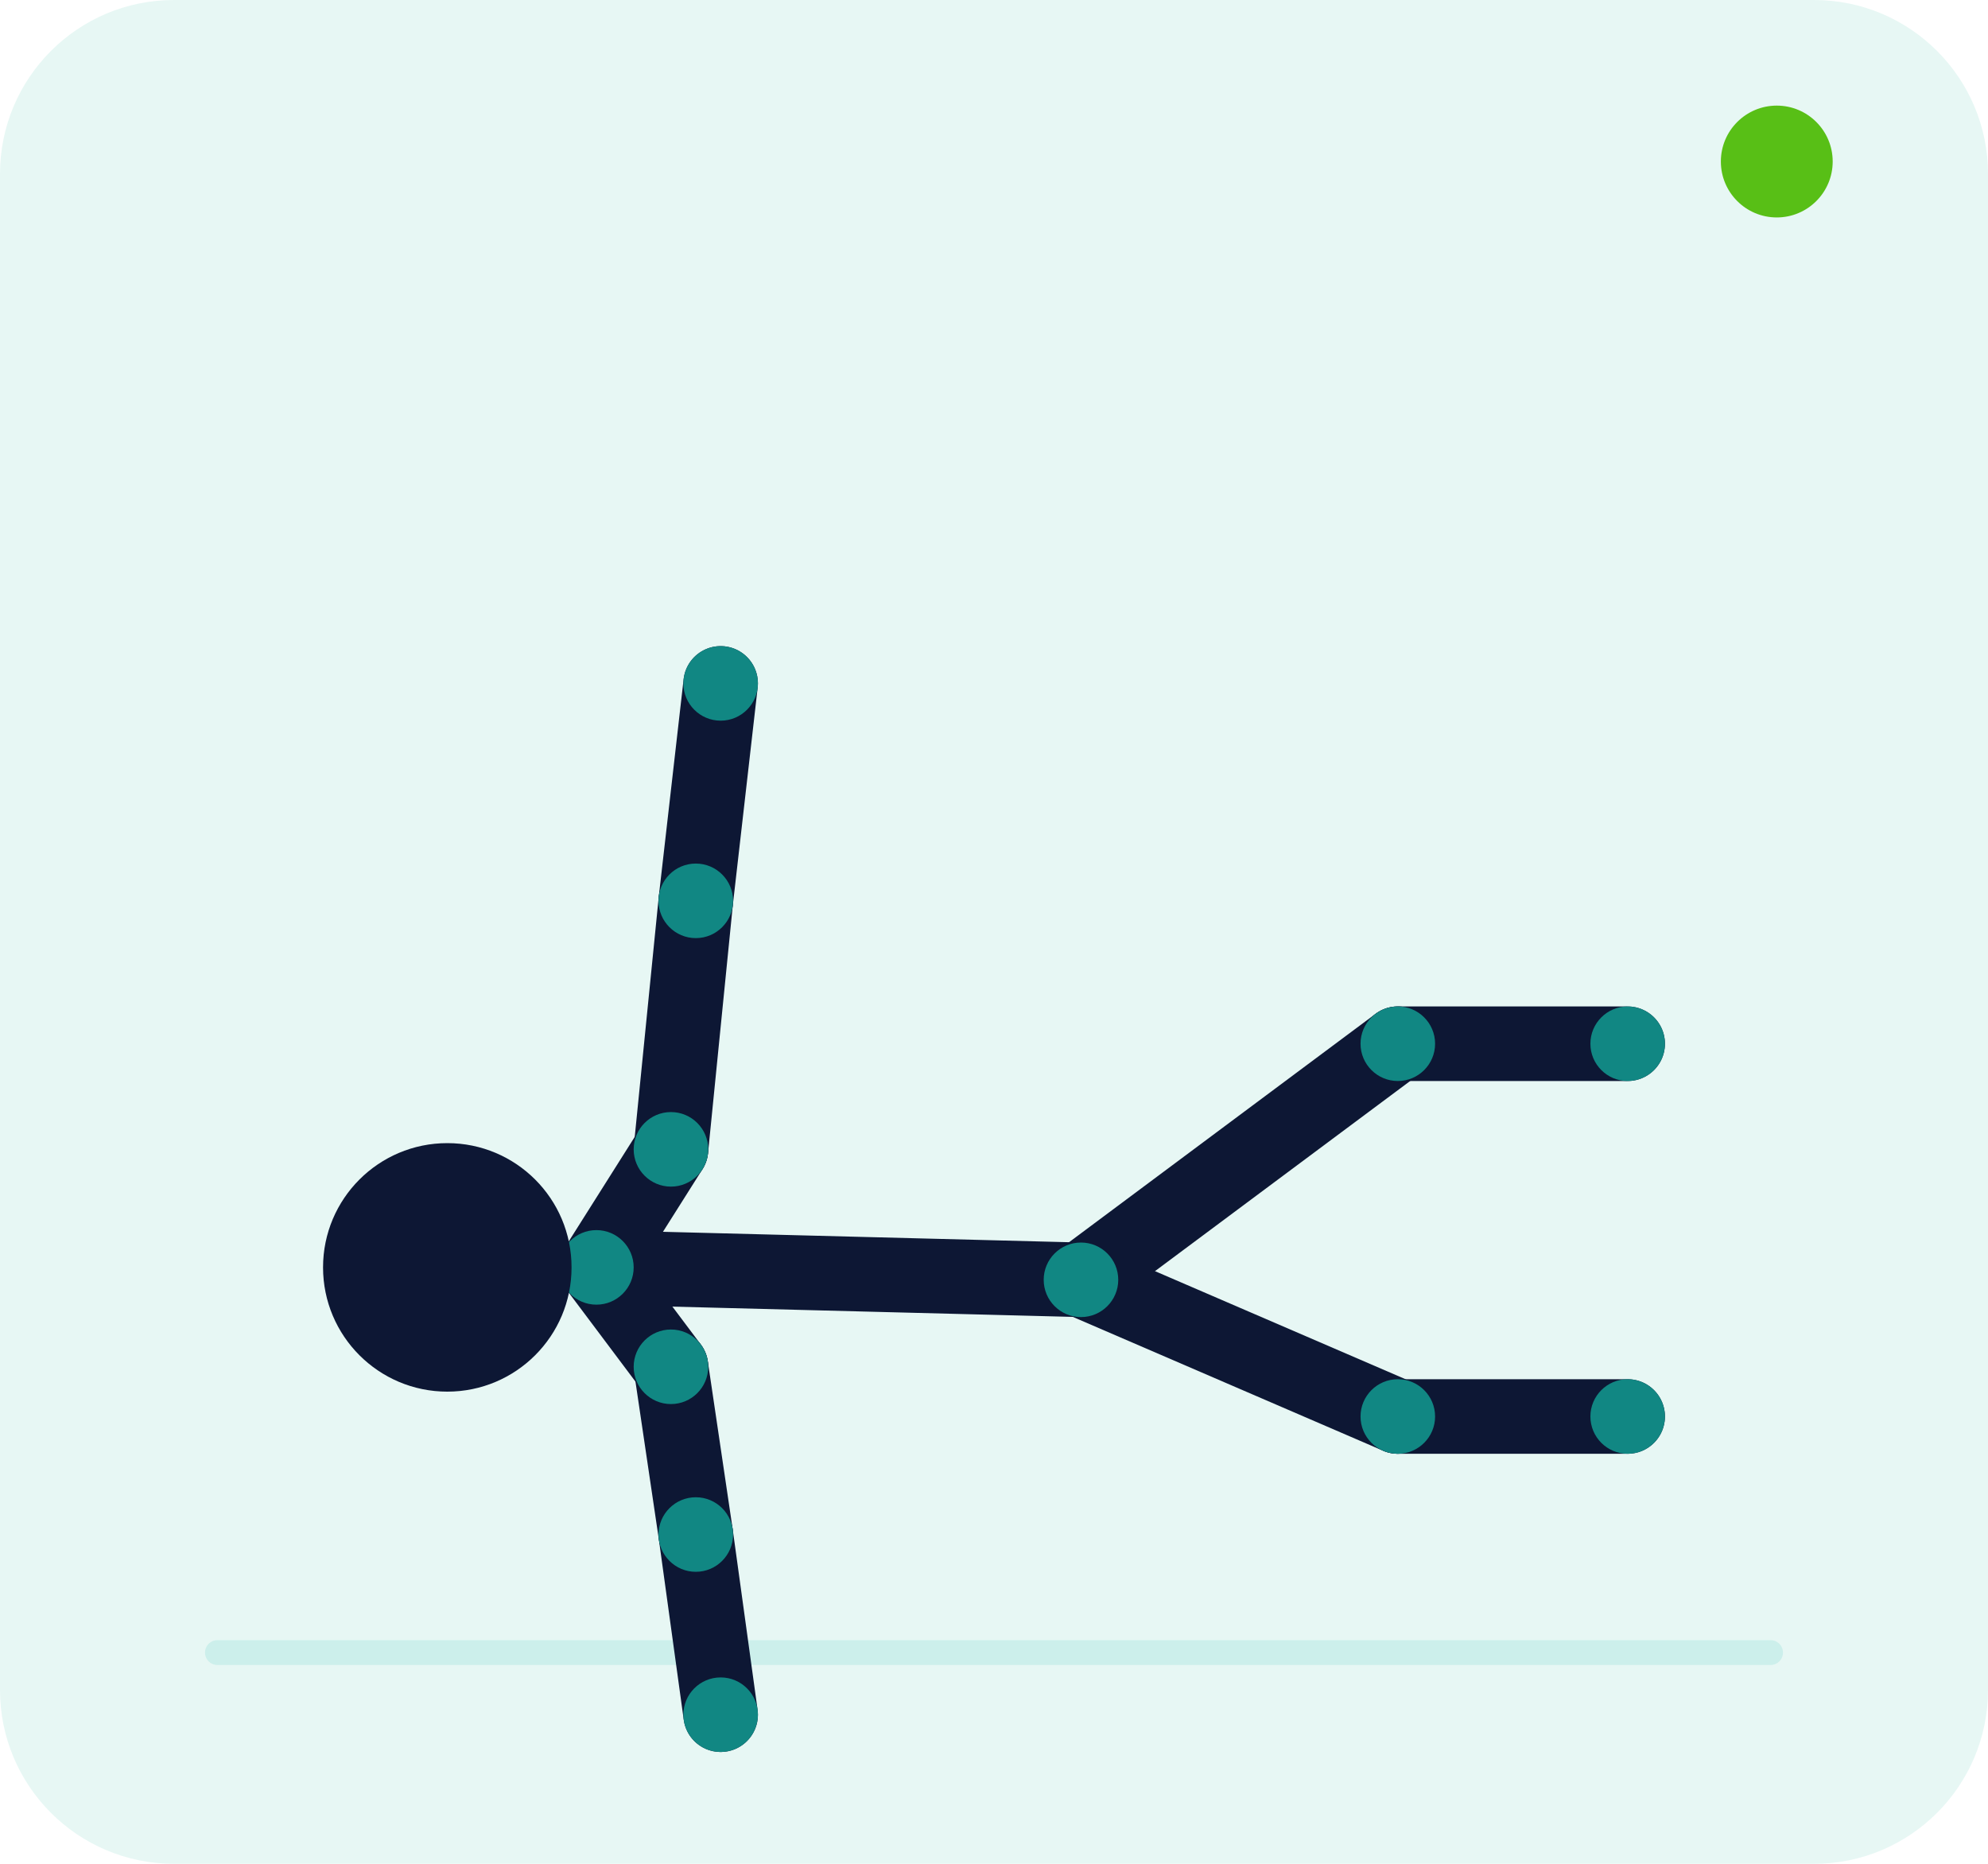
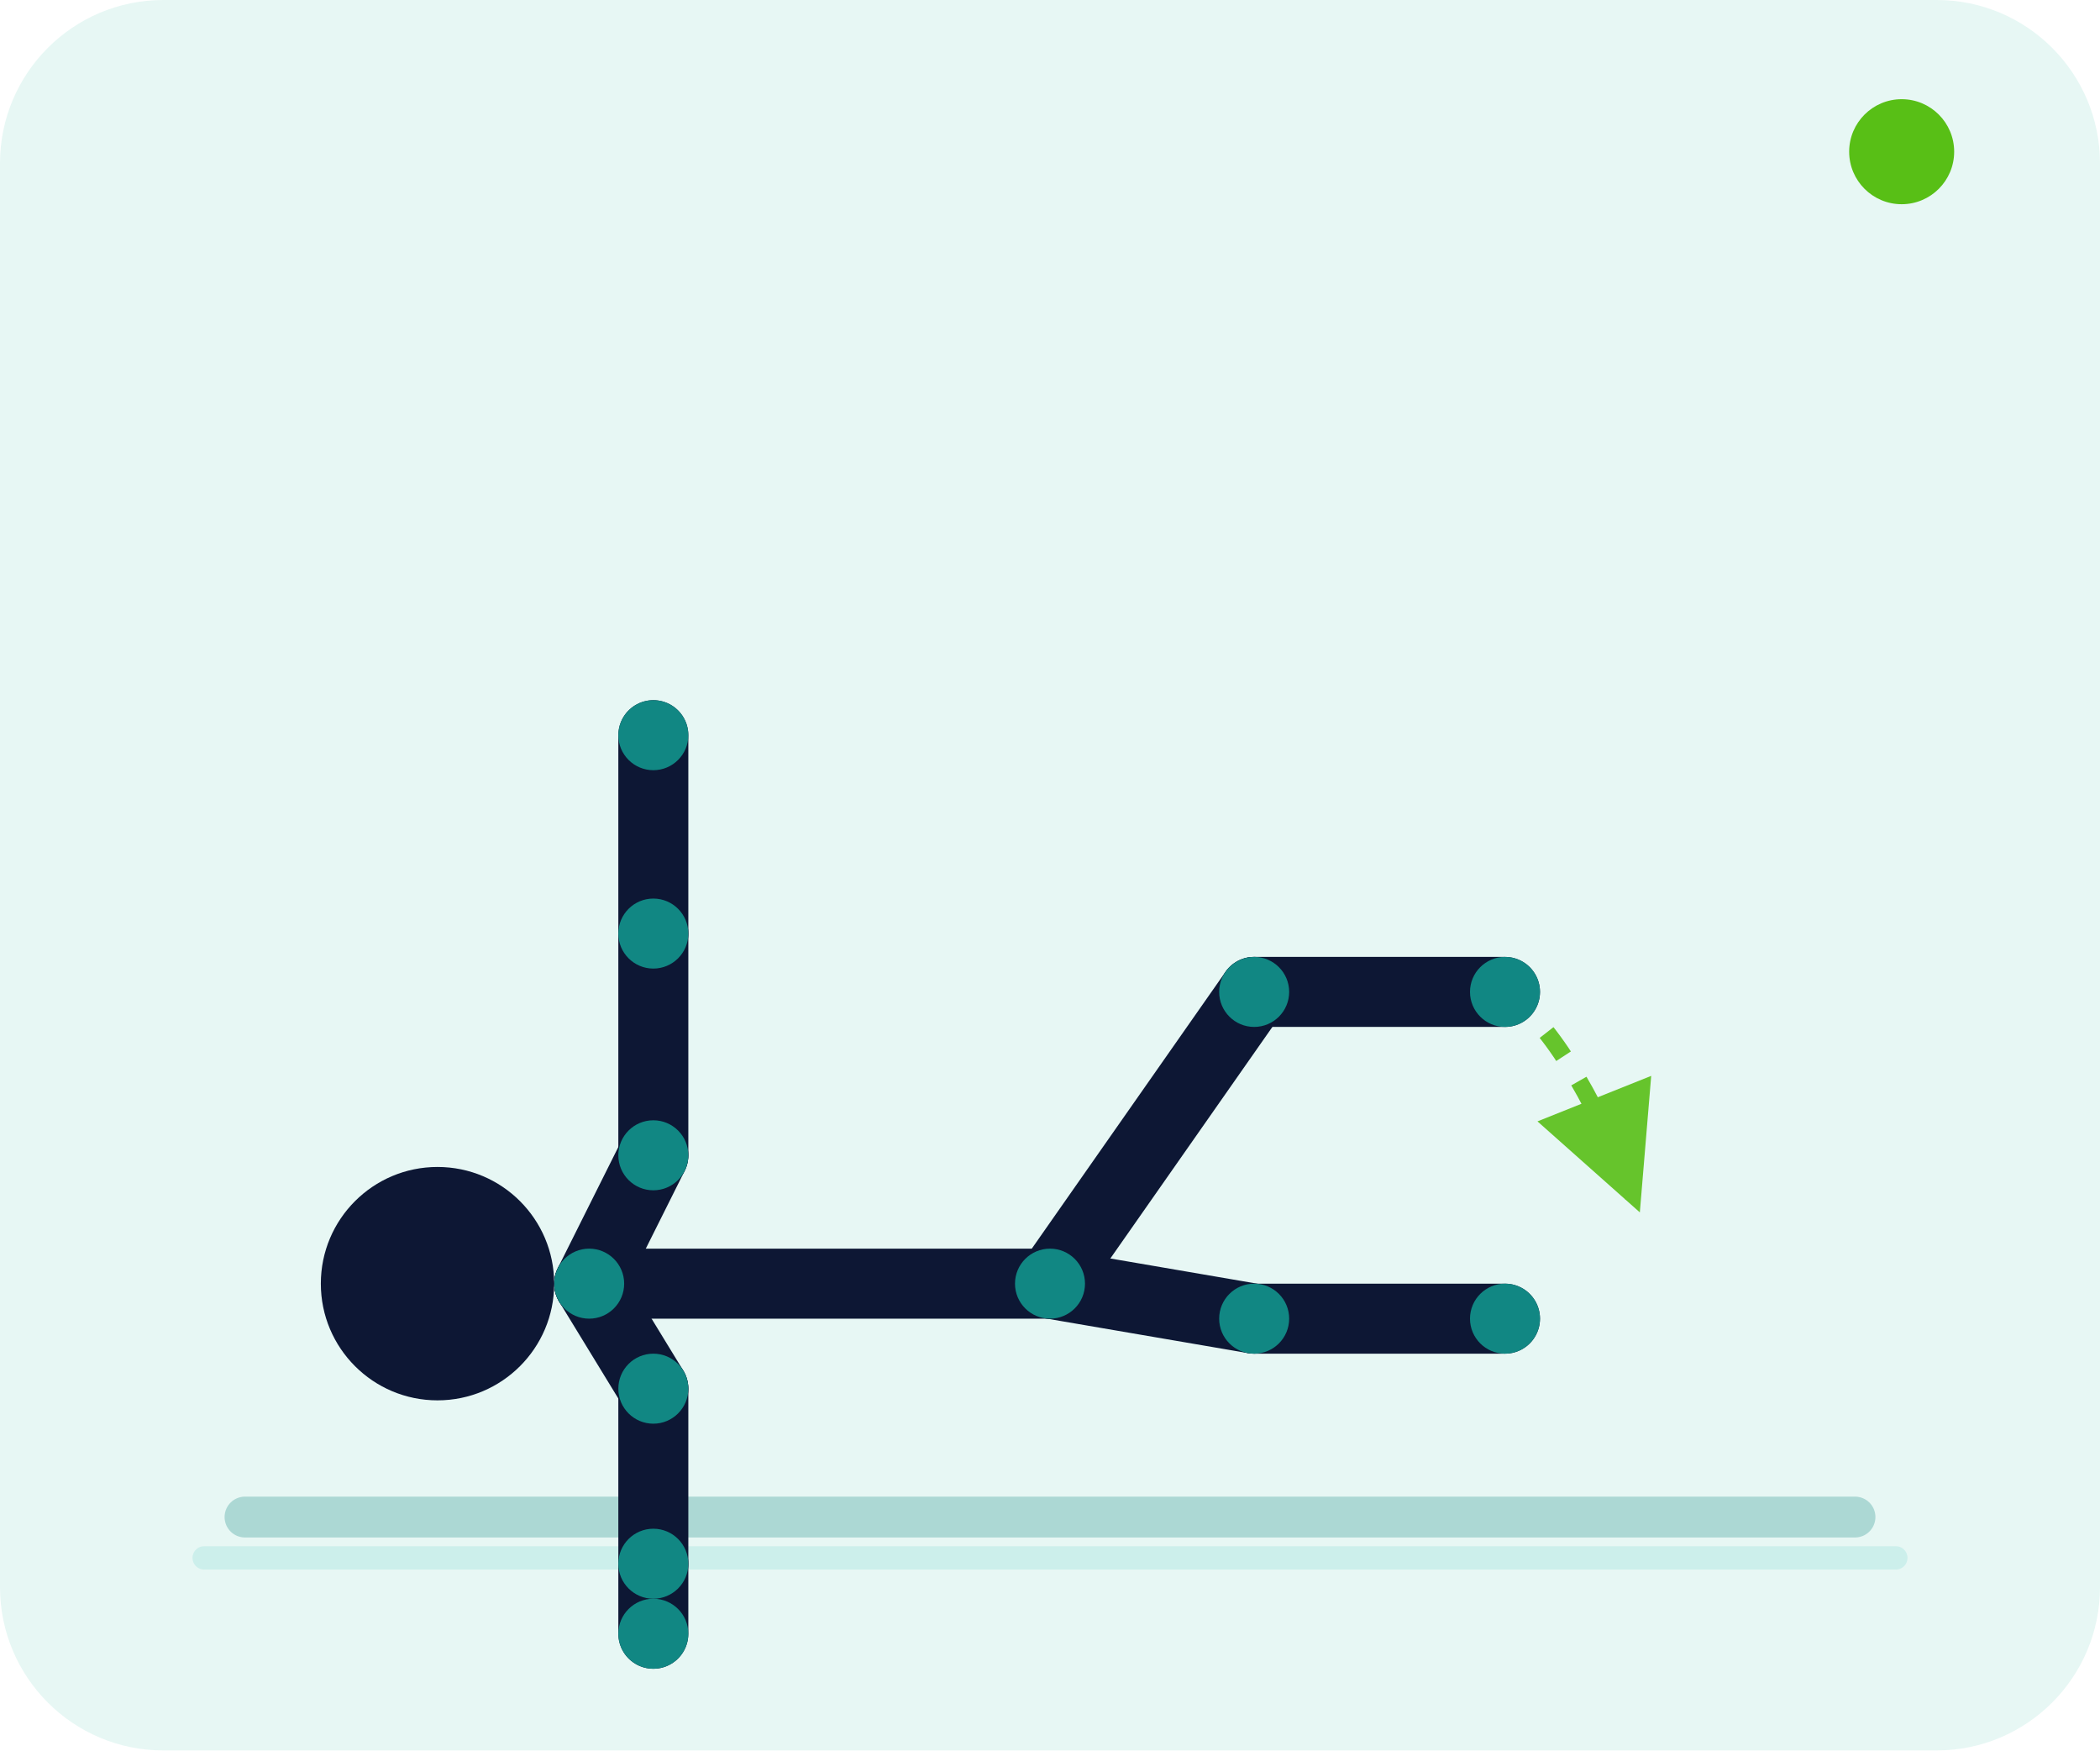
- <svg xmlns="http://www.w3.org/2000/svg" viewBox="0 0 320 300" role="img" aria-labelledby="title desc">
-   <rect width="320" height="300" rx="28" fill="#e7f7f4" />
-   <path d="M35 266h250" stroke="#ccefeb" stroke-width="4" stroke-linecap="round" />
+ <svg xmlns="http://www.w3.org/2000/svg" viewBox="0 0 360 300" role="img" aria-labelledby="title desc">
+   <defs>
+     <marker id="arrow" markerWidth="7" markerHeight="7" refX="6" refY="3.5" orient="auto">
+       <path d="M0 0L7 3.5L0 7z" fill="#58bf16" />
+     </marker>
+   </defs>
+   <rect width="360" height="300" rx="28" fill="#e7f7f4" />
+   <path d="M35 267h290" stroke="#ccefeb" stroke-width="4" stroke-linecap="round" />
+   <path d="M258 170 Q269 177.5 280 205" fill="none" stroke="#58bf16" stroke-width="3" stroke-dasharray="5 5" marker-end="url(#arrow)" opacity=".9" />
+   <path d="M42 260h276" stroke="#118783" stroke-width="7" stroke-linecap="round" opacity=".28" />
  <g>
-     <line x1="96" y1="204" x2="108" y2="185" stroke="#0d1734" stroke-width="12" stroke-linecap="round">
-       <animate attributeName="x1" values="96;96;96" dur="2.4s" repeatCount="indefinite" keyTimes="0;.5;1" calcMode="spline" keySplines=".4 0 .2 1;.4 0 .2 1" />
-       <animate attributeName="y1" values="204;204;204" dur="2.4s" repeatCount="indefinite" keyTimes="0;.5;1" calcMode="spline" keySplines=".4 0 .2 1;.4 0 .2 1" />
-       <animate attributeName="x2" values="108;108;108" dur="2.4s" repeatCount="indefinite" keyTimes="0;.5;1" calcMode="spline" keySplines=".4 0 .2 1;.4 0 .2 1" />
-       <animate attributeName="y2" values="185;185;185" dur="2.4s" repeatCount="indefinite" keyTimes="0;.5;1" calcMode="spline" keySplines=".4 0 .2 1;.4 0 .2 1" />
+     <line x1="101" y1="220" x2="112" y2="198" stroke="#0d1734" stroke-width="12" stroke-linecap="round">
+       <animate attributeName="x1" values="101;101;101" dur="2.8s" repeatCount="indefinite" keyTimes="0;.5;1" calcMode="spline" keySplines=".4 0 .2 1;.4 0 .2 1" />
+       <animate attributeName="y1" values="220;220;220" dur="2.8s" repeatCount="indefinite" keyTimes="0;.5;1" calcMode="spline" keySplines=".4 0 .2 1;.4 0 .2 1" />
+       <animate attributeName="x2" values="112;112;112" dur="2.8s" repeatCount="indefinite" keyTimes="0;.5;1" calcMode="spline" keySplines=".4 0 .2 1;.4 0 .2 1" />
+       <animate attributeName="y2" values="198;198;198" dur="2.8s" repeatCount="indefinite" keyTimes="0;.5;1" calcMode="spline" keySplines=".4 0 .2 1;.4 0 .2 1" />
    </line>
-     <line x1="96" y1="204" x2="108" y2="220" stroke="#0d1734" stroke-width="12" stroke-linecap="round">
-       <animate attributeName="x1" values="96;96;96" dur="2.4s" repeatCount="indefinite" keyTimes="0;.5;1" calcMode="spline" keySplines=".4 0 .2 1;.4 0 .2 1" />
-       <animate attributeName="y1" values="204;204;204" dur="2.4s" repeatCount="indefinite" keyTimes="0;.5;1" calcMode="spline" keySplines=".4 0 .2 1;.4 0 .2 1" />
-       <animate attributeName="x2" values="108;108;108" dur="2.4s" repeatCount="indefinite" keyTimes="0;.5;1" calcMode="spline" keySplines=".4 0 .2 1;.4 0 .2 1" />
-       <animate attributeName="y2" values="220;220;220" dur="2.4s" repeatCount="indefinite" keyTimes="0;.5;1" calcMode="spline" keySplines=".4 0 .2 1;.4 0 .2 1" />
+     <line x1="101" y1="220" x2="112" y2="238" stroke="#0d1734" stroke-width="12" stroke-linecap="round">
+       <animate attributeName="x1" values="101;101;101" dur="2.8s" repeatCount="indefinite" keyTimes="0;.5;1" calcMode="spline" keySplines=".4 0 .2 1;.4 0 .2 1" />
+       <animate attributeName="y1" values="220;220;220" dur="2.8s" repeatCount="indefinite" keyTimes="0;.5;1" calcMode="spline" keySplines=".4 0 .2 1;.4 0 .2 1" />
+       <animate attributeName="x2" values="112;112;112" dur="2.8s" repeatCount="indefinite" keyTimes="0;.5;1" calcMode="spline" keySplines=".4 0 .2 1;.4 0 .2 1" />
+       <animate attributeName="y2" values="238;238;238" dur="2.8s" repeatCount="indefinite" keyTimes="0;.5;1" calcMode="spline" keySplines=".4 0 .2 1;.4 0 .2 1" />
    </line>
-     <line x1="96" y1="204" x2="174" y2="206" stroke="#0d1734" stroke-width="12" stroke-linecap="round">
-       <animate attributeName="x1" values="96;96;96" dur="2.4s" repeatCount="indefinite" keyTimes="0;.5;1" calcMode="spline" keySplines=".4 0 .2 1;.4 0 .2 1" />
-       <animate attributeName="y1" values="204;204;204" dur="2.4s" repeatCount="indefinite" keyTimes="0;.5;1" calcMode="spline" keySplines=".4 0 .2 1;.4 0 .2 1" />
-       <animate attributeName="x2" values="174;174;174" dur="2.4s" repeatCount="indefinite" keyTimes="0;.5;1" calcMode="spline" keySplines=".4 0 .2 1;.4 0 .2 1" />
-       <animate attributeName="y2" values="206;206;206" dur="2.4s" repeatCount="indefinite" keyTimes="0;.5;1" calcMode="spline" keySplines=".4 0 .2 1;.4 0 .2 1" />
+     <line x1="101" y1="220" x2="180" y2="220" stroke="#0d1734" stroke-width="12" stroke-linecap="round">
+       <animate attributeName="x1" values="101;101;101" dur="2.8s" repeatCount="indefinite" keyTimes="0;.5;1" calcMode="spline" keySplines=".4 0 .2 1;.4 0 .2 1" />
+       <animate attributeName="y1" values="220;220;220" dur="2.8s" repeatCount="indefinite" keyTimes="0;.5;1" calcMode="spline" keySplines=".4 0 .2 1;.4 0 .2 1" />
+       <animate attributeName="x2" values="180;180;180" dur="2.8s" repeatCount="indefinite" keyTimes="0;.5;1" calcMode="spline" keySplines=".4 0 .2 1;.4 0 .2 1" />
+       <animate attributeName="y2" values="220;220;220" dur="2.8s" repeatCount="indefinite" keyTimes="0;.5;1" calcMode="spline" keySplines=".4 0 .2 1;.4 0 .2 1" />
    </line>
-     <line x1="108" y1="185" x2="112" y2="145" stroke="#0d1734" stroke-width="12" stroke-linecap="round">
-       <animate attributeName="x1" values="108;108;108" dur="2.4s" repeatCount="indefinite" keyTimes="0;.5;1" calcMode="spline" keySplines=".4 0 .2 1;.4 0 .2 1" />
-       <animate attributeName="y1" values="185;185;185" dur="2.4s" repeatCount="indefinite" keyTimes="0;.5;1" calcMode="spline" keySplines=".4 0 .2 1;.4 0 .2 1" />
-       <animate attributeName="x2" values="112;112;112" dur="2.4s" repeatCount="indefinite" keyTimes="0;.5;1" calcMode="spline" keySplines=".4 0 .2 1;.4 0 .2 1" />
-       <animate attributeName="y2" values="145;145;145" dur="2.4s" repeatCount="indefinite" keyTimes="0;.5;1" calcMode="spline" keySplines=".4 0 .2 1;.4 0 .2 1" />
+     <line x1="112" y1="198" x2="112" y2="160" stroke="#0d1734" stroke-width="12" stroke-linecap="round">
+       <animate attributeName="x1" values="112;112;112" dur="2.8s" repeatCount="indefinite" keyTimes="0;.5;1" calcMode="spline" keySplines=".4 0 .2 1;.4 0 .2 1" />
+       <animate attributeName="y1" values="198;198;198" dur="2.8s" repeatCount="indefinite" keyTimes="0;.5;1" calcMode="spline" keySplines=".4 0 .2 1;.4 0 .2 1" />
+       <animate attributeName="x2" values="112;112;112" dur="2.8s" repeatCount="indefinite" keyTimes="0;.5;1" calcMode="spline" keySplines=".4 0 .2 1;.4 0 .2 1" />
+       <animate attributeName="y2" values="160;160;160" dur="2.8s" repeatCount="indefinite" keyTimes="0;.5;1" calcMode="spline" keySplines=".4 0 .2 1;.4 0 .2 1" />
    </line>
-     <line x1="112" y1="145" x2="116" y2="110" stroke="#0d1734" stroke-width="12" stroke-linecap="round">
-       <animate attributeName="x1" values="112;112;112" dur="2.4s" repeatCount="indefinite" keyTimes="0;.5;1" calcMode="spline" keySplines=".4 0 .2 1;.4 0 .2 1" />
-       <animate attributeName="y1" values="145;145;145" dur="2.4s" repeatCount="indefinite" keyTimes="0;.5;1" calcMode="spline" keySplines=".4 0 .2 1;.4 0 .2 1" />
-       <animate attributeName="x2" values="116;175;116" dur="2.4s" repeatCount="indefinite" keyTimes="0;.5;1" calcMode="spline" keySplines=".4 0 .2 1;.4 0 .2 1" />
-       <animate attributeName="y2" values="110;100;110" dur="2.4s" repeatCount="indefinite" keyTimes="0;.5;1" calcMode="spline" keySplines=".4 0 .2 1;.4 0 .2 1" />
+     <line x1="112" y1="160" x2="112" y2="126" stroke="#0d1734" stroke-width="12" stroke-linecap="round">
+       <animate attributeName="x1" values="112;112;112" dur="2.8s" repeatCount="indefinite" keyTimes="0;.5;1" calcMode="spline" keySplines=".4 0 .2 1;.4 0 .2 1" />
+       <animate attributeName="y1" values="160;160;160" dur="2.8s" repeatCount="indefinite" keyTimes="0;.5;1" calcMode="spline" keySplines=".4 0 .2 1;.4 0 .2 1" />
+       <animate attributeName="x2" values="112;112;112" dur="2.8s" repeatCount="indefinite" keyTimes="0;.5;1" calcMode="spline" keySplines=".4 0 .2 1;.4 0 .2 1" />
+       <animate attributeName="y2" values="126;126;126" dur="2.8s" repeatCount="indefinite" keyTimes="0;.5;1" calcMode="spline" keySplines=".4 0 .2 1;.4 0 .2 1" />
    </line>
-     <line x1="108" y1="220" x2="112" y2="247" stroke="#0d1734" stroke-width="12" stroke-linecap="round">
-       <animate attributeName="x1" values="108;108;108" dur="2.4s" repeatCount="indefinite" keyTimes="0;.5;1" calcMode="spline" keySplines=".4 0 .2 1;.4 0 .2 1" />
-       <animate attributeName="y1" values="220;220;220" dur="2.4s" repeatCount="indefinite" keyTimes="0;.5;1" calcMode="spline" keySplines=".4 0 .2 1;.4 0 .2 1" />
-       <animate attributeName="x2" values="112;112;112" dur="2.4s" repeatCount="indefinite" keyTimes="0;.5;1" calcMode="spline" keySplines=".4 0 .2 1;.4 0 .2 1" />
-       <animate attributeName="y2" values="247;247;247" dur="2.4s" repeatCount="indefinite" keyTimes="0;.5;1" calcMode="spline" keySplines=".4 0 .2 1;.4 0 .2 1" />
+     <line x1="112" y1="238" x2="112" y2="268" stroke="#0d1734" stroke-width="12" stroke-linecap="round">
+       <animate attributeName="x1" values="112;112;112" dur="2.8s" repeatCount="indefinite" keyTimes="0;.5;1" calcMode="spline" keySplines=".4 0 .2 1;.4 0 .2 1" />
+       <animate attributeName="y1" values="238;238;238" dur="2.8s" repeatCount="indefinite" keyTimes="0;.5;1" calcMode="spline" keySplines=".4 0 .2 1;.4 0 .2 1" />
+       <animate attributeName="x2" values="112;112;112" dur="2.8s" repeatCount="indefinite" keyTimes="0;.5;1" calcMode="spline" keySplines=".4 0 .2 1;.4 0 .2 1" />
+       <animate attributeName="y2" values="268;268;268" dur="2.8s" repeatCount="indefinite" keyTimes="0;.5;1" calcMode="spline" keySplines=".4 0 .2 1;.4 0 .2 1" />
    </line>
-     <line x1="112" y1="247" x2="116" y2="276" stroke="#0d1734" stroke-width="12" stroke-linecap="round">
-       <animate attributeName="x1" values="112;112;112" dur="2.4s" repeatCount="indefinite" keyTimes="0;.5;1" calcMode="spline" keySplines=".4 0 .2 1;.4 0 .2 1" />
-       <animate attributeName="y1" values="247;247;247" dur="2.4s" repeatCount="indefinite" keyTimes="0;.5;1" calcMode="spline" keySplines=".4 0 .2 1;.4 0 .2 1" />
-       <animate attributeName="x2" values="116;116;116" dur="2.4s" repeatCount="indefinite" keyTimes="0;.5;1" calcMode="spline" keySplines=".4 0 .2 1;.4 0 .2 1" />
-       <animate attributeName="y2" values="276;276;276" dur="2.4s" repeatCount="indefinite" keyTimes="0;.5;1" calcMode="spline" keySplines=".4 0 .2 1;.4 0 .2 1" />
+     <line x1="112" y1="268" x2="112" y2="280" stroke="#0d1734" stroke-width="12" stroke-linecap="round">
+       <animate attributeName="x1" values="112;112;112" dur="2.8s" repeatCount="indefinite" keyTimes="0;.5;1" calcMode="spline" keySplines=".4 0 .2 1;.4 0 .2 1" />
+       <animate attributeName="y1" values="268;268;268" dur="2.8s" repeatCount="indefinite" keyTimes="0;.5;1" calcMode="spline" keySplines=".4 0 .2 1;.4 0 .2 1" />
+       <animate attributeName="x2" values="112;112;112" dur="2.8s" repeatCount="indefinite" keyTimes="0;.5;1" calcMode="spline" keySplines=".4 0 .2 1;.4 0 .2 1" />
+       <animate attributeName="y2" values="280;280;280" dur="2.8s" repeatCount="indefinite" keyTimes="0;.5;1" calcMode="spline" keySplines=".4 0 .2 1;.4 0 .2 1" />
    </line>
-     <line x1="174" y1="206" x2="225" y2="168" stroke="#0d1734" stroke-width="12" stroke-linecap="round">
-       <animate attributeName="x1" values="174;174;174" dur="2.4s" repeatCount="indefinite" keyTimes="0;.5;1" calcMode="spline" keySplines=".4 0 .2 1;.4 0 .2 1" />
-       <animate attributeName="y1" values="206;206;206" dur="2.4s" repeatCount="indefinite" keyTimes="0;.5;1" calcMode="spline" keySplines=".4 0 .2 1;.4 0 .2 1" />
-       <animate attributeName="x2" values="225;225;225" dur="2.4s" repeatCount="indefinite" keyTimes="0;.5;1" calcMode="spline" keySplines=".4 0 .2 1;.4 0 .2 1" />
-       <animate attributeName="y2" values="168;168;168" dur="2.4s" repeatCount="indefinite" keyTimes="0;.5;1" calcMode="spline" keySplines=".4 0 .2 1;.4 0 .2 1" />
+     <line x1="180" y1="220" x2="215" y2="170" stroke="#0d1734" stroke-width="12" stroke-linecap="round">
+       <animate attributeName="x1" values="180;180;180" dur="2.8s" repeatCount="indefinite" keyTimes="0;.5;1" calcMode="spline" keySplines=".4 0 .2 1;.4 0 .2 1" />
+       <animate attributeName="y1" values="220;220;220" dur="2.8s" repeatCount="indefinite" keyTimes="0;.5;1" calcMode="spline" keySplines=".4 0 .2 1;.4 0 .2 1" />
+       <animate attributeName="x2" values="215;221;215" dur="2.8s" repeatCount="indefinite" keyTimes="0;.5;1" calcMode="spline" keySplines=".4 0 .2 1;.4 0 .2 1" />
+       <animate attributeName="y2" values="170;181;170" dur="2.8s" repeatCount="indefinite" keyTimes="0;.5;1" calcMode="spline" keySplines=".4 0 .2 1;.4 0 .2 1" />
    </line>
-     <line x1="225" y1="168" x2="262" y2="168" stroke="#0d1734" stroke-width="12" stroke-linecap="round">
-       <animate attributeName="x1" values="225;225;225" dur="2.4s" repeatCount="indefinite" keyTimes="0;.5;1" calcMode="spline" keySplines=".4 0 .2 1;.4 0 .2 1" />
-       <animate attributeName="y1" values="168;168;168" dur="2.4s" repeatCount="indefinite" keyTimes="0;.5;1" calcMode="spline" keySplines=".4 0 .2 1;.4 0 .2 1" />
-       <animate attributeName="x2" values="262;262;262" dur="2.4s" repeatCount="indefinite" keyTimes="0;.5;1" calcMode="spline" keySplines=".4 0 .2 1;.4 0 .2 1" />
-       <animate attributeName="y2" values="168;168;168" dur="2.4s" repeatCount="indefinite" keyTimes="0;.5;1" calcMode="spline" keySplines=".4 0 .2 1;.4 0 .2 1" />
+     <line x1="215" y1="170" x2="258" y2="170" stroke="#0d1734" stroke-width="12" stroke-linecap="round">
+       <animate attributeName="x1" values="215;221;215" dur="2.8s" repeatCount="indefinite" keyTimes="0;.5;1" calcMode="spline" keySplines=".4 0 .2 1;.4 0 .2 1" />
+       <animate attributeName="y1" values="170;181;170" dur="2.8s" repeatCount="indefinite" keyTimes="0;.5;1" calcMode="spline" keySplines=".4 0 .2 1;.4 0 .2 1" />
+       <animate attributeName="x2" values="258;280;258" dur="2.8s" repeatCount="indefinite" keyTimes="0;.5;1" calcMode="spline" keySplines=".4 0 .2 1;.4 0 .2 1" />
+       <animate attributeName="y2" values="170;205;170" dur="2.8s" repeatCount="indefinite" keyTimes="0;.5;1" calcMode="spline" keySplines=".4 0 .2 1;.4 0 .2 1" />
    </line>
-     <line x1="174" y1="206" x2="225" y2="228" stroke="#0d1734" stroke-width="12" stroke-linecap="round">
-       <animate attributeName="x1" values="174;174;174" dur="2.4s" repeatCount="indefinite" keyTimes="0;.5;1" calcMode="spline" keySplines=".4 0 .2 1;.4 0 .2 1" />
-       <animate attributeName="y1" values="206;206;206" dur="2.4s" repeatCount="indefinite" keyTimes="0;.5;1" calcMode="spline" keySplines=".4 0 .2 1;.4 0 .2 1" />
-       <animate attributeName="x2" values="225;225;225" dur="2.4s" repeatCount="indefinite" keyTimes="0;.5;1" calcMode="spline" keySplines=".4 0 .2 1;.4 0 .2 1" />
-       <animate attributeName="y2" values="228;228;228" dur="2.4s" repeatCount="indefinite" keyTimes="0;.5;1" calcMode="spline" keySplines=".4 0 .2 1;.4 0 .2 1" />
+     <line x1="180" y1="220" x2="215" y2="226" stroke="#0d1734" stroke-width="12" stroke-linecap="round">
+       <animate attributeName="x1" values="180;180;180" dur="2.8s" repeatCount="indefinite" keyTimes="0;.5;1" calcMode="spline" keySplines=".4 0 .2 1;.4 0 .2 1" />
+       <animate attributeName="y1" values="220;220;220" dur="2.8s" repeatCount="indefinite" keyTimes="0;.5;1" calcMode="spline" keySplines=".4 0 .2 1;.4 0 .2 1" />
+       <animate attributeName="x2" values="215;226;215" dur="2.8s" repeatCount="indefinite" keyTimes="0;.5;1" calcMode="spline" keySplines=".4 0 .2 1;.4 0 .2 1" />
+       <animate attributeName="y2" values="226;230;226" dur="2.8s" repeatCount="indefinite" keyTimes="0;.5;1" calcMode="spline" keySplines=".4 0 .2 1;.4 0 .2 1" />
    </line>
-     <line x1="225" y1="228" x2="262" y2="228" stroke="#0d1734" stroke-width="12" stroke-linecap="round">
-       <animate attributeName="x1" values="225;225;225" dur="2.4s" repeatCount="indefinite" keyTimes="0;.5;1" calcMode="spline" keySplines=".4 0 .2 1;.4 0 .2 1" />
-       <animate attributeName="y1" values="228;228;228" dur="2.4s" repeatCount="indefinite" keyTimes="0;.5;1" calcMode="spline" keySplines=".4 0 .2 1;.4 0 .2 1" />
-       <animate attributeName="x2" values="262;290;262" dur="2.4s" repeatCount="indefinite" keyTimes="0;.5;1" calcMode="spline" keySplines=".4 0 .2 1;.4 0 .2 1" />
-       <animate attributeName="y2" values="228;245;228" dur="2.4s" repeatCount="indefinite" keyTimes="0;.5;1" calcMode="spline" keySplines=".4 0 .2 1;.4 0 .2 1" />
+     <line x1="215" y1="226" x2="258" y2="226" stroke="#0d1734" stroke-width="12" stroke-linecap="round">
+       <animate attributeName="x1" values="215;226;215" dur="2.8s" repeatCount="indefinite" keyTimes="0;.5;1" calcMode="spline" keySplines=".4 0 .2 1;.4 0 .2 1" />
+       <animate attributeName="y1" values="226;230;226" dur="2.8s" repeatCount="indefinite" keyTimes="0;.5;1" calcMode="spline" keySplines=".4 0 .2 1;.4 0 .2 1" />
+       <animate attributeName="x2" values="258;279;258" dur="2.8s" repeatCount="indefinite" keyTimes="0;.5;1" calcMode="spline" keySplines=".4 0 .2 1;.4 0 .2 1" />
+       <animate attributeName="y2" values="226;257;226" dur="2.8s" repeatCount="indefinite" keyTimes="0;.5;1" calcMode="spline" keySplines=".4 0 .2 1;.4 0 .2 1" />
    </line>
-     <circle cx="96" cy="204" r="6" fill="#118783">
-       <animate attributeName="cx" values="96;96;96" dur="2.4s" repeatCount="indefinite" keyTimes="0;.5;1" calcMode="spline" keySplines=".4 0 .2 1;.4 0 .2 1" />
-       <animate attributeName="cy" values="204;204;204" dur="2.4s" repeatCount="indefinite" keyTimes="0;.5;1" calcMode="spline" keySplines=".4 0 .2 1;.4 0 .2 1" />
+     <circle cx="101" cy="220" r="6" fill="#118783">
+       <animate attributeName="cx" values="101;101;101" dur="2.8s" repeatCount="indefinite" keyTimes="0;.5;1" calcMode="spline" keySplines=".4 0 .2 1;.4 0 .2 1" />
+       <animate attributeName="cy" values="220;220;220" dur="2.8s" repeatCount="indefinite" keyTimes="0;.5;1" calcMode="spline" keySplines=".4 0 .2 1;.4 0 .2 1" />
    </circle>
-     <circle cx="174" cy="206" r="6" fill="#118783">
-       <animate attributeName="cx" values="174;174;174" dur="2.4s" repeatCount="indefinite" keyTimes="0;.5;1" calcMode="spline" keySplines=".4 0 .2 1;.4 0 .2 1" />
-       <animate attributeName="cy" values="206;206;206" dur="2.4s" repeatCount="indefinite" keyTimes="0;.5;1" calcMode="spline" keySplines=".4 0 .2 1;.4 0 .2 1" />
+     <circle cx="180" cy="220" r="6" fill="#118783">
+       <animate attributeName="cx" values="180;180;180" dur="2.8s" repeatCount="indefinite" keyTimes="0;.5;1" calcMode="spline" keySplines=".4 0 .2 1;.4 0 .2 1" />
+       <animate attributeName="cy" values="220;220;220" dur="2.8s" repeatCount="indefinite" keyTimes="0;.5;1" calcMode="spline" keySplines=".4 0 .2 1;.4 0 .2 1" />
    </circle>
-     <circle cx="108" cy="185" r="6" fill="#118783">
-       <animate attributeName="cx" values="108;108;108" dur="2.4s" repeatCount="indefinite" keyTimes="0;.5;1" calcMode="spline" keySplines=".4 0 .2 1;.4 0 .2 1" />
-       <animate attributeName="cy" values="185;185;185" dur="2.4s" repeatCount="indefinite" keyTimes="0;.5;1" calcMode="spline" keySplines=".4 0 .2 1;.4 0 .2 1" />
+     <circle cx="112" cy="198" r="6" fill="#118783">
+       <animate attributeName="cx" values="112;112;112" dur="2.8s" repeatCount="indefinite" keyTimes="0;.5;1" calcMode="spline" keySplines=".4 0 .2 1;.4 0 .2 1" />
+       <animate attributeName="cy" values="198;198;198" dur="2.8s" repeatCount="indefinite" keyTimes="0;.5;1" calcMode="spline" keySplines=".4 0 .2 1;.4 0 .2 1" />
    </circle>
-     <circle cx="108" cy="220" r="6" fill="#118783">
-       <animate attributeName="cx" values="108;108;108" dur="2.4s" repeatCount="indefinite" keyTimes="0;.5;1" calcMode="spline" keySplines=".4 0 .2 1;.4 0 .2 1" />
-       <animate attributeName="cy" values="220;220;220" dur="2.4s" repeatCount="indefinite" keyTimes="0;.5;1" calcMode="spline" keySplines=".4 0 .2 1;.4 0 .2 1" />
+     <circle cx="112" cy="238" r="6" fill="#118783">
+       <animate attributeName="cx" values="112;112;112" dur="2.8s" repeatCount="indefinite" keyTimes="0;.5;1" calcMode="spline" keySplines=".4 0 .2 1;.4 0 .2 1" />
+       <animate attributeName="cy" values="238;238;238" dur="2.8s" repeatCount="indefinite" keyTimes="0;.5;1" calcMode="spline" keySplines=".4 0 .2 1;.4 0 .2 1" />
    </circle>
-     <circle cx="112" cy="145" r="6" fill="#118783">
-       <animate attributeName="cx" values="112;112;112" dur="2.4s" repeatCount="indefinite" keyTimes="0;.5;1" calcMode="spline" keySplines=".4 0 .2 1;.4 0 .2 1" />
-       <animate attributeName="cy" values="145;145;145" dur="2.4s" repeatCount="indefinite" keyTimes="0;.5;1" calcMode="spline" keySplines=".4 0 .2 1;.4 0 .2 1" />
+     <circle cx="112" cy="160" r="6" fill="#118783">
+       <animate attributeName="cx" values="112;112;112" dur="2.8s" repeatCount="indefinite" keyTimes="0;.5;1" calcMode="spline" keySplines=".4 0 .2 1;.4 0 .2 1" />
+       <animate attributeName="cy" values="160;160;160" dur="2.8s" repeatCount="indefinite" keyTimes="0;.5;1" calcMode="spline" keySplines=".4 0 .2 1;.4 0 .2 1" />
    </circle>
-     <circle cx="112" cy="247" r="6" fill="#118783">
-       <animate attributeName="cx" values="112;112;112" dur="2.4s" repeatCount="indefinite" keyTimes="0;.5;1" calcMode="spline" keySplines=".4 0 .2 1;.4 0 .2 1" />
-       <animate attributeName="cy" values="247;247;247" dur="2.4s" repeatCount="indefinite" keyTimes="0;.5;1" calcMode="spline" keySplines=".4 0 .2 1;.4 0 .2 1" />
+     <circle cx="112" cy="268" r="6" fill="#118783">
+       <animate attributeName="cx" values="112;112;112" dur="2.8s" repeatCount="indefinite" keyTimes="0;.5;1" calcMode="spline" keySplines=".4 0 .2 1;.4 0 .2 1" />
+       <animate attributeName="cy" values="268;268;268" dur="2.8s" repeatCount="indefinite" keyTimes="0;.5;1" calcMode="spline" keySplines=".4 0 .2 1;.4 0 .2 1" />
    </circle>
-     <circle cx="116" cy="110" r="6" fill="#118783">
-       <animate attributeName="cx" values="116;175;116" dur="2.4s" repeatCount="indefinite" keyTimes="0;.5;1" calcMode="spline" keySplines=".4 0 .2 1;.4 0 .2 1" />
-       <animate attributeName="cy" values="110;100;110" dur="2.4s" repeatCount="indefinite" keyTimes="0;.5;1" calcMode="spline" keySplines=".4 0 .2 1;.4 0 .2 1" />
+     <circle cx="112" cy="126" r="6" fill="#118783">
+       <animate attributeName="cx" values="112;112;112" dur="2.8s" repeatCount="indefinite" keyTimes="0;.5;1" calcMode="spline" keySplines=".4 0 .2 1;.4 0 .2 1" />
+       <animate attributeName="cy" values="126;126;126" dur="2.8s" repeatCount="indefinite" keyTimes="0;.5;1" calcMode="spline" keySplines=".4 0 .2 1;.4 0 .2 1" />
    </circle>
-     <circle cx="116" cy="276" r="6" fill="#118783">
-       <animate attributeName="cx" values="116;116;116" dur="2.4s" repeatCount="indefinite" keyTimes="0;.5;1" calcMode="spline" keySplines=".4 0 .2 1;.4 0 .2 1" />
-       <animate attributeName="cy" values="276;276;276" dur="2.4s" repeatCount="indefinite" keyTimes="0;.5;1" calcMode="spline" keySplines=".4 0 .2 1;.4 0 .2 1" />
+     <circle cx="112" cy="280" r="6" fill="#118783">
+       <animate attributeName="cx" values="112;112;112" dur="2.8s" repeatCount="indefinite" keyTimes="0;.5;1" calcMode="spline" keySplines=".4 0 .2 1;.4 0 .2 1" />
+       <animate attributeName="cy" values="280;280;280" dur="2.8s" repeatCount="indefinite" keyTimes="0;.5;1" calcMode="spline" keySplines=".4 0 .2 1;.4 0 .2 1" />
    </circle>
-     <circle cx="225" cy="168" r="6" fill="#118783">
-       <animate attributeName="cx" values="225;225;225" dur="2.4s" repeatCount="indefinite" keyTimes="0;.5;1" calcMode="spline" keySplines=".4 0 .2 1;.4 0 .2 1" />
-       <animate attributeName="cy" values="168;168;168" dur="2.4s" repeatCount="indefinite" keyTimes="0;.5;1" calcMode="spline" keySplines=".4 0 .2 1;.4 0 .2 1" />
+     <circle cx="215" cy="170" r="6" fill="#118783">
+       <animate attributeName="cx" values="215;221;215" dur="2.8s" repeatCount="indefinite" keyTimes="0;.5;1" calcMode="spline" keySplines=".4 0 .2 1;.4 0 .2 1" />
+       <animate attributeName="cy" values="170;181;170" dur="2.8s" repeatCount="indefinite" keyTimes="0;.5;1" calcMode="spline" keySplines=".4 0 .2 1;.4 0 .2 1" />
    </circle>
-     <circle cx="225" cy="228" r="6" fill="#118783">
-       <animate attributeName="cx" values="225;225;225" dur="2.4s" repeatCount="indefinite" keyTimes="0;.5;1" calcMode="spline" keySplines=".4 0 .2 1;.4 0 .2 1" />
-       <animate attributeName="cy" values="228;228;228" dur="2.4s" repeatCount="indefinite" keyTimes="0;.5;1" calcMode="spline" keySplines=".4 0 .2 1;.4 0 .2 1" />
+     <circle cx="215" cy="226" r="6" fill="#118783">
+       <animate attributeName="cx" values="215;226;215" dur="2.8s" repeatCount="indefinite" keyTimes="0;.5;1" calcMode="spline" keySplines=".4 0 .2 1;.4 0 .2 1" />
+       <animate attributeName="cy" values="226;230;226" dur="2.8s" repeatCount="indefinite" keyTimes="0;.5;1" calcMode="spline" keySplines=".4 0 .2 1;.4 0 .2 1" />
    </circle>
-     <circle cx="262" cy="168" r="6" fill="#118783">
-       <animate attributeName="cx" values="262;262;262" dur="2.4s" repeatCount="indefinite" keyTimes="0;.5;1" calcMode="spline" keySplines=".4 0 .2 1;.4 0 .2 1" />
-       <animate attributeName="cy" values="168;168;168" dur="2.4s" repeatCount="indefinite" keyTimes="0;.5;1" calcMode="spline" keySplines=".4 0 .2 1;.4 0 .2 1" />
+     <circle cx="258" cy="170" r="6" fill="#118783">
+       <animate attributeName="cx" values="258;280;258" dur="2.8s" repeatCount="indefinite" keyTimes="0;.5;1" calcMode="spline" keySplines=".4 0 .2 1;.4 0 .2 1" />
+       <animate attributeName="cy" values="170;205;170" dur="2.8s" repeatCount="indefinite" keyTimes="0;.5;1" calcMode="spline" keySplines=".4 0 .2 1;.4 0 .2 1" />
    </circle>
-     <circle cx="262" cy="228" r="6" fill="#118783">
-       <animate attributeName="cx" values="262;290;262" dur="2.4s" repeatCount="indefinite" keyTimes="0;.5;1" calcMode="spline" keySplines=".4 0 .2 1;.4 0 .2 1" />
-       <animate attributeName="cy" values="228;245;228" dur="2.4s" repeatCount="indefinite" keyTimes="0;.5;1" calcMode="spline" keySplines=".4 0 .2 1;.4 0 .2 1" />
+     <circle cx="258" cy="226" r="6" fill="#118783">
+       <animate attributeName="cx" values="258;279;258" dur="2.8s" repeatCount="indefinite" keyTimes="0;.5;1" calcMode="spline" keySplines=".4 0 .2 1;.4 0 .2 1" />
+       <animate attributeName="cy" values="226;257;226" dur="2.8s" repeatCount="indefinite" keyTimes="0;.5;1" calcMode="spline" keySplines=".4 0 .2 1;.4 0 .2 1" />
    </circle>
-     <circle cx="72" cy="204" r="20" fill="#0d1734">
-       <animate attributeName="cx" values="72;72;72" dur="2.4s" repeatCount="indefinite" keyTimes="0;.5;1" calcMode="spline" keySplines=".4 0 .2 1;.4 0 .2 1" />
-       <animate attributeName="cy" values="204;204;204" dur="2.4s" repeatCount="indefinite" keyTimes="0;.5;1" calcMode="spline" keySplines=".4 0 .2 1;.4 0 .2 1" />
+     <circle cx="75" cy="220" r="20" fill="#0d1734">
+       <animate attributeName="cx" values="75;75;75" dur="2.8s" repeatCount="indefinite" keyTimes="0;.5;1" calcMode="spline" keySplines=".4 0 .2 1;.4 0 .2 1" />
+       <animate attributeName="cy" values="220;220;220" dur="2.8s" repeatCount="indefinite" keyTimes="0;.5;1" calcMode="spline" keySplines=".4 0 .2 1;.4 0 .2 1" />
    </circle>
  </g>
-   <circle cx="286" cy="26" r="9" fill="#58bf16">
-     <animate attributeName="opacity" values=".35;1;.35" dur="2.4s" repeatCount="indefinite" />
+   <circle cx="326" cy="26" r="9" fill="#58bf16">
+     <animate attributeName="opacity" values=".35;1;.35" dur="2.8s" repeatCount="indefinite" />
  </circle>
</svg>
